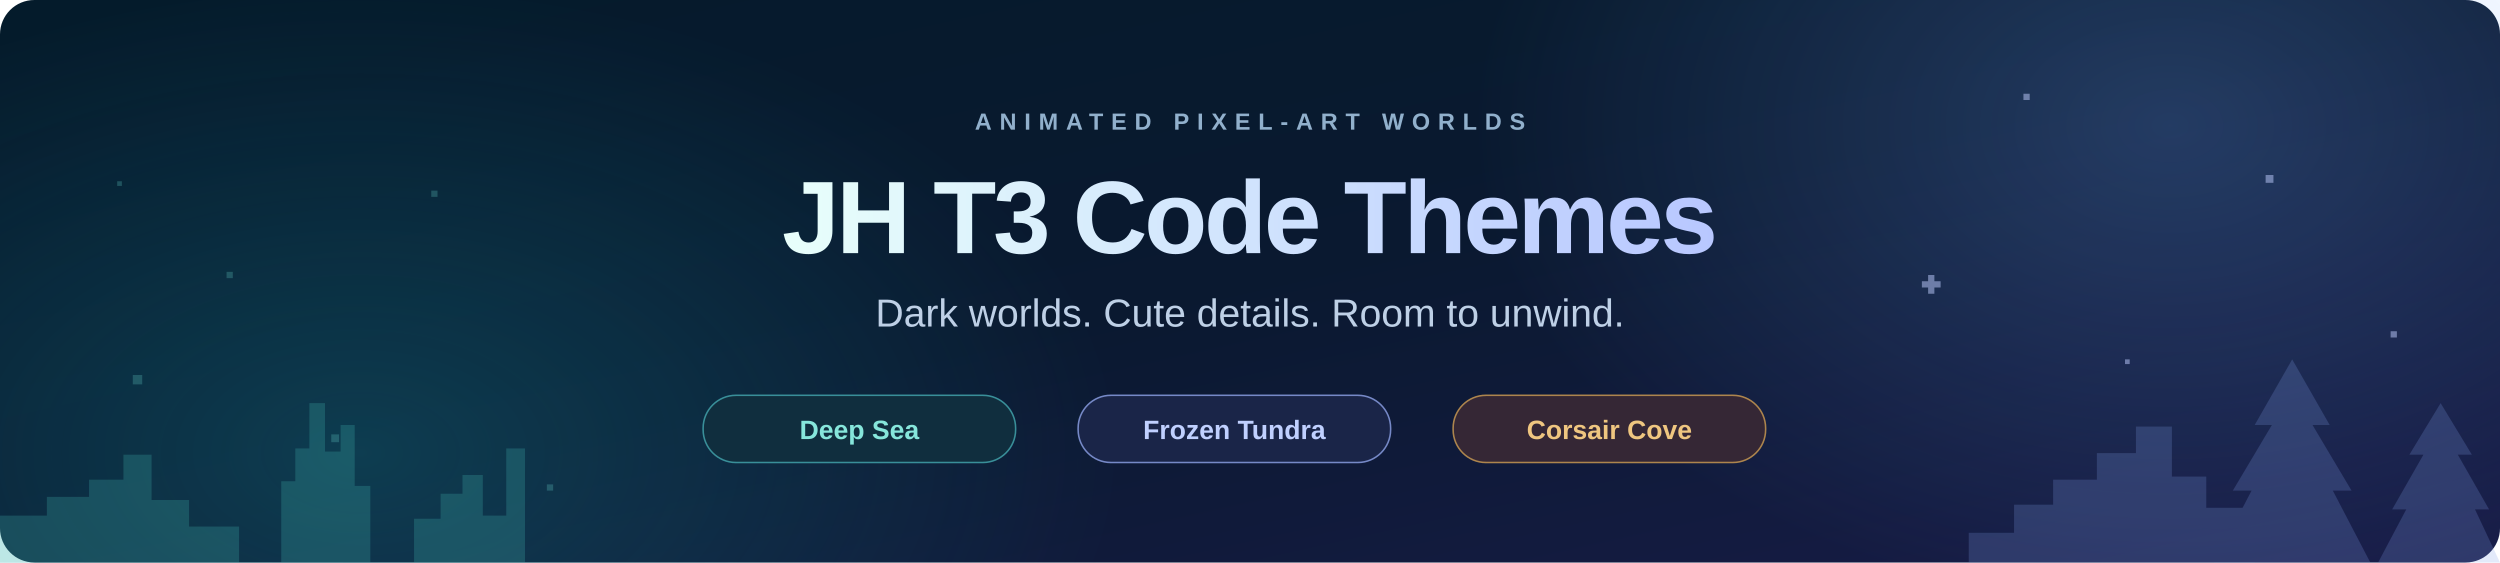
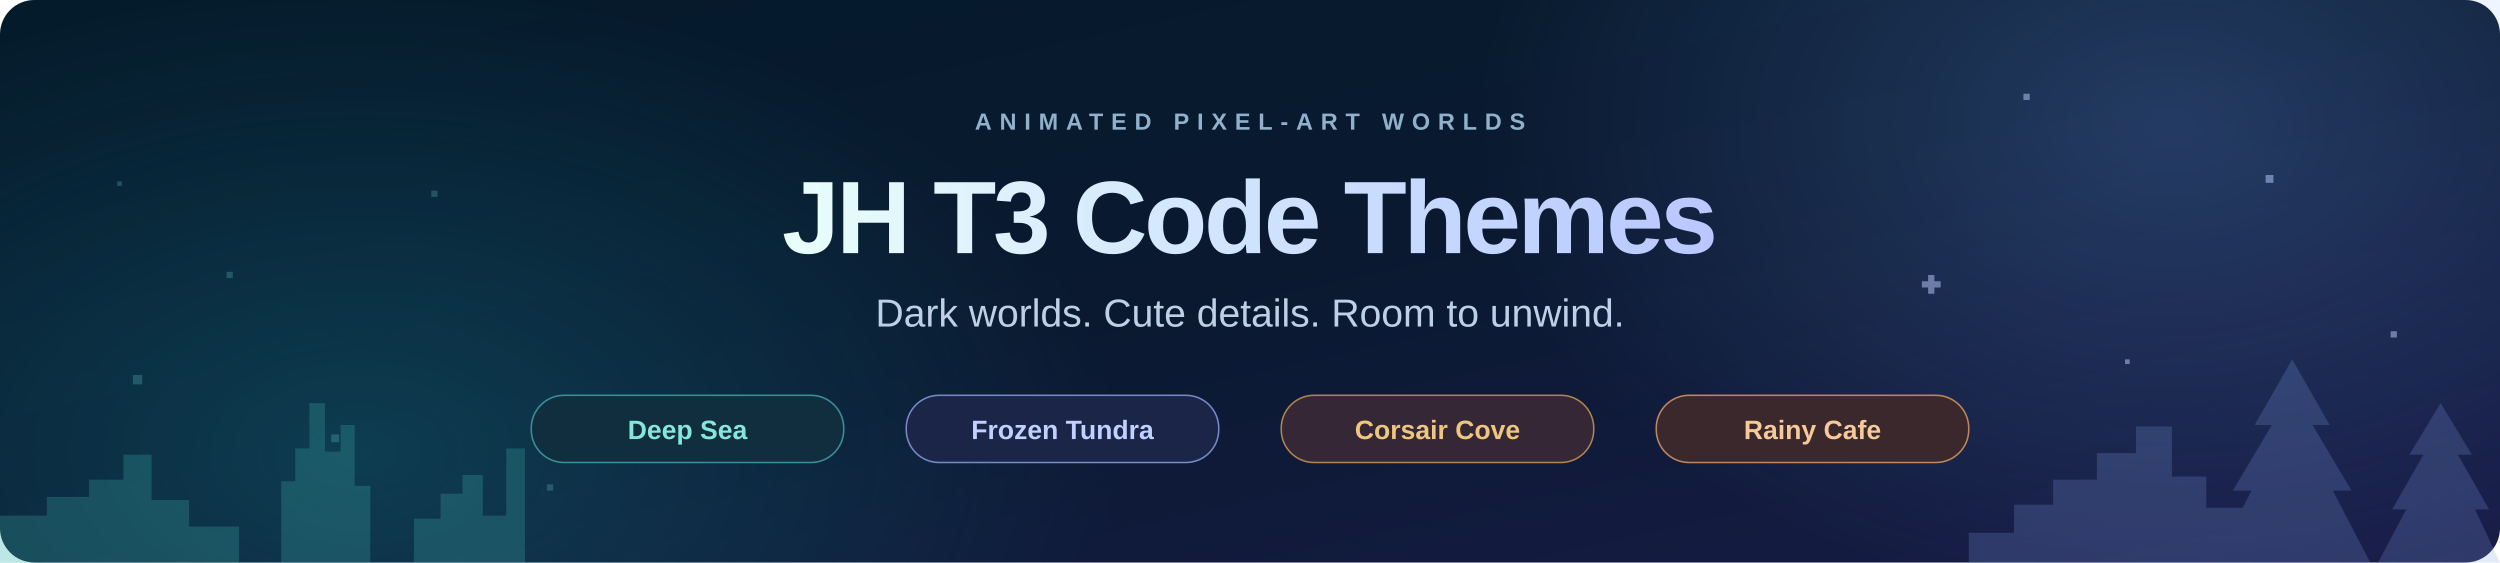
<svg xmlns="http://www.w3.org/2000/svg" width="1600" height="360" viewBox="0 0 1600 360" role="img" aria-labelledby="title desc">
  <defs>
    <linearGradient id="canvas" x2="1" y2="1">
      <stop stop-color="#041b2b" />
      <stop offset=".5" stop-color="#0a1930" />
      <stop offset="1" stop-color="#181c48" />
    </linearGradient>
    <radialGradient id="sea">
      <stop stop-color="#168f9c" stop-opacity=".3" />
      <stop offset="1" stop-color="#168f9c" stop-opacity="0" />
    </radialGradient>
    <radialGradient id="north">
      <stop stop-color="#73a9ff" stop-opacity=".24" />
      <stop offset="1" stop-color="#73a9ff" stop-opacity="0" />
    </radialGradient>
    <linearGradient id="ink">
      <stop stop-color="#e8fffb" />
      <stop offset="1" stop-color="#b8c7ff" />
    </linearGradient>
  </defs>
  <rect width="1600" height="360" rx="22" fill="url(#canvas)" />
  <ellipse cx="230" cy="290" rx="490" ry="300" fill="url(#sea)" />
  <ellipse cx="1390" cy="80" rx="450" ry="310" fill="url(#north)" />
  <g fill="#6bded4" opacity=".24">
    <rect x="85" y="240" width="6" height="6" />
    <rect x="145" y="174" width="4" height="4" />
    <rect x="212" y="278" width="5" height="5" />
    <rect x="276" y="122" width="4" height="4" />
    <rect x="350" y="310" width="4" height="4" />
    <rect x="75" y="116" width="3" height="3" />
  </g>
  <g fill="#c0ceff" opacity=".5">
    <rect x="1295" y="60" width="4" height="4" />
    <rect x="1450" y="112" width="5" height="5" />
    <rect x="1360" y="230" width="3" height="3" />
    <rect x="1530" y="212" width="4" height="4" />
    <path d="M1230 180h4v-4h4v4h4v4h-4v4h-4v-4h-4z" />
  </g>
  <g fill="#49cabf" opacity=".22">
    <path d="M0 330h30v-12h27v-11h22v-16h18v29h24v17h32v23H0z" />
    <path d="M180 360v-52h9v-21h9v-29h10v31h10v-17h9v39h10v49z" />
    <path d="M265 360v-28h17v-16h14v-12h13v26h15v-43h12v73z" />
  </g>
  <g fill="#819ee8" opacity=".22">
    <path d="M1260 360v-19h29v-18h25v-16h28v-17h25v-17h23v32h22v20h31v35z" />
    <path d="M1417 360l24-46h-12l25-42h-11l24-42 24 42h-11l25 42h-12l24 46z" />
    <path d="M1522 360l18-34h-9l20-35h-9l20-33 20 33h-9l20 35h-9l16 34z" />
  </g>
  <g font-family="Segoe UI,Arial,sans-serif" text-anchor="middle">
    <text x="800" y="83" fill="#91b0cc" font-size="15" font-weight="600" letter-spacing="5">ANIMATED PIXEL-ART WORLDS</text>
    <text x="800" y="162" fill="url(#ink)" font-size="66" font-weight="700" letter-spacing="-2">JH T3 Code Themes</text>
    <text x="800" y="209" fill="#bed0e6" font-size="25">Dark worlds. Cute details. Room to unwind.</text>
-     <rect x="450" y="253" width="200" height="43" rx="21" fill="#102e3e" stroke="#398f99" />
-     <text x="550" y="281" fill="#86e6db" font-size="17" font-weight="600">Deep Sea</text>
-     <rect x="690" y="253" width="200" height="43" rx="21" fill="#1a2548" stroke="#7689c7" />
-     <text x="790" y="281" fill="#c0d0ff" font-size="17" font-weight="600">Frozen Tundra</text>
-     <rect x="930" y="253" width="200" height="43" rx="21" fill="#352735" stroke="#ad854d" />
-     <text x="1030" y="281" fill="#efc680" font-size="17" font-weight="600">Corsair Cove</text>
+     <rect x="340" y="253" width="200" height="43" rx="21" fill="#102e3e" stroke="#398f99" />
+     <text x="440" y="281" fill="#86e6db" font-size="17" font-weight="600">Deep Sea</text>
+     <rect x="580" y="253" width="200" height="43" rx="21" fill="#1a2548" stroke="#7689c7" />
+     <text x="680" y="281" fill="#c0d0ff" font-size="17" font-weight="600">Frozen Tundra</text>
+     <rect x="820" y="253" width="200" height="43" rx="21" fill="#352735" stroke="#ad854d" />
+     <text x="920" y="281" fill="#efc680" font-size="17" font-weight="600">Corsair Cove</text>
+     <rect x="1060" y="253" width="200" height="43" rx="21" fill="#3b282c" stroke="#bc875d" />
+     <text x="1160" y="281" fill="#f5c99a" font-size="17" font-weight="600">Rainy Cafe</text>
  </g>
</svg>
